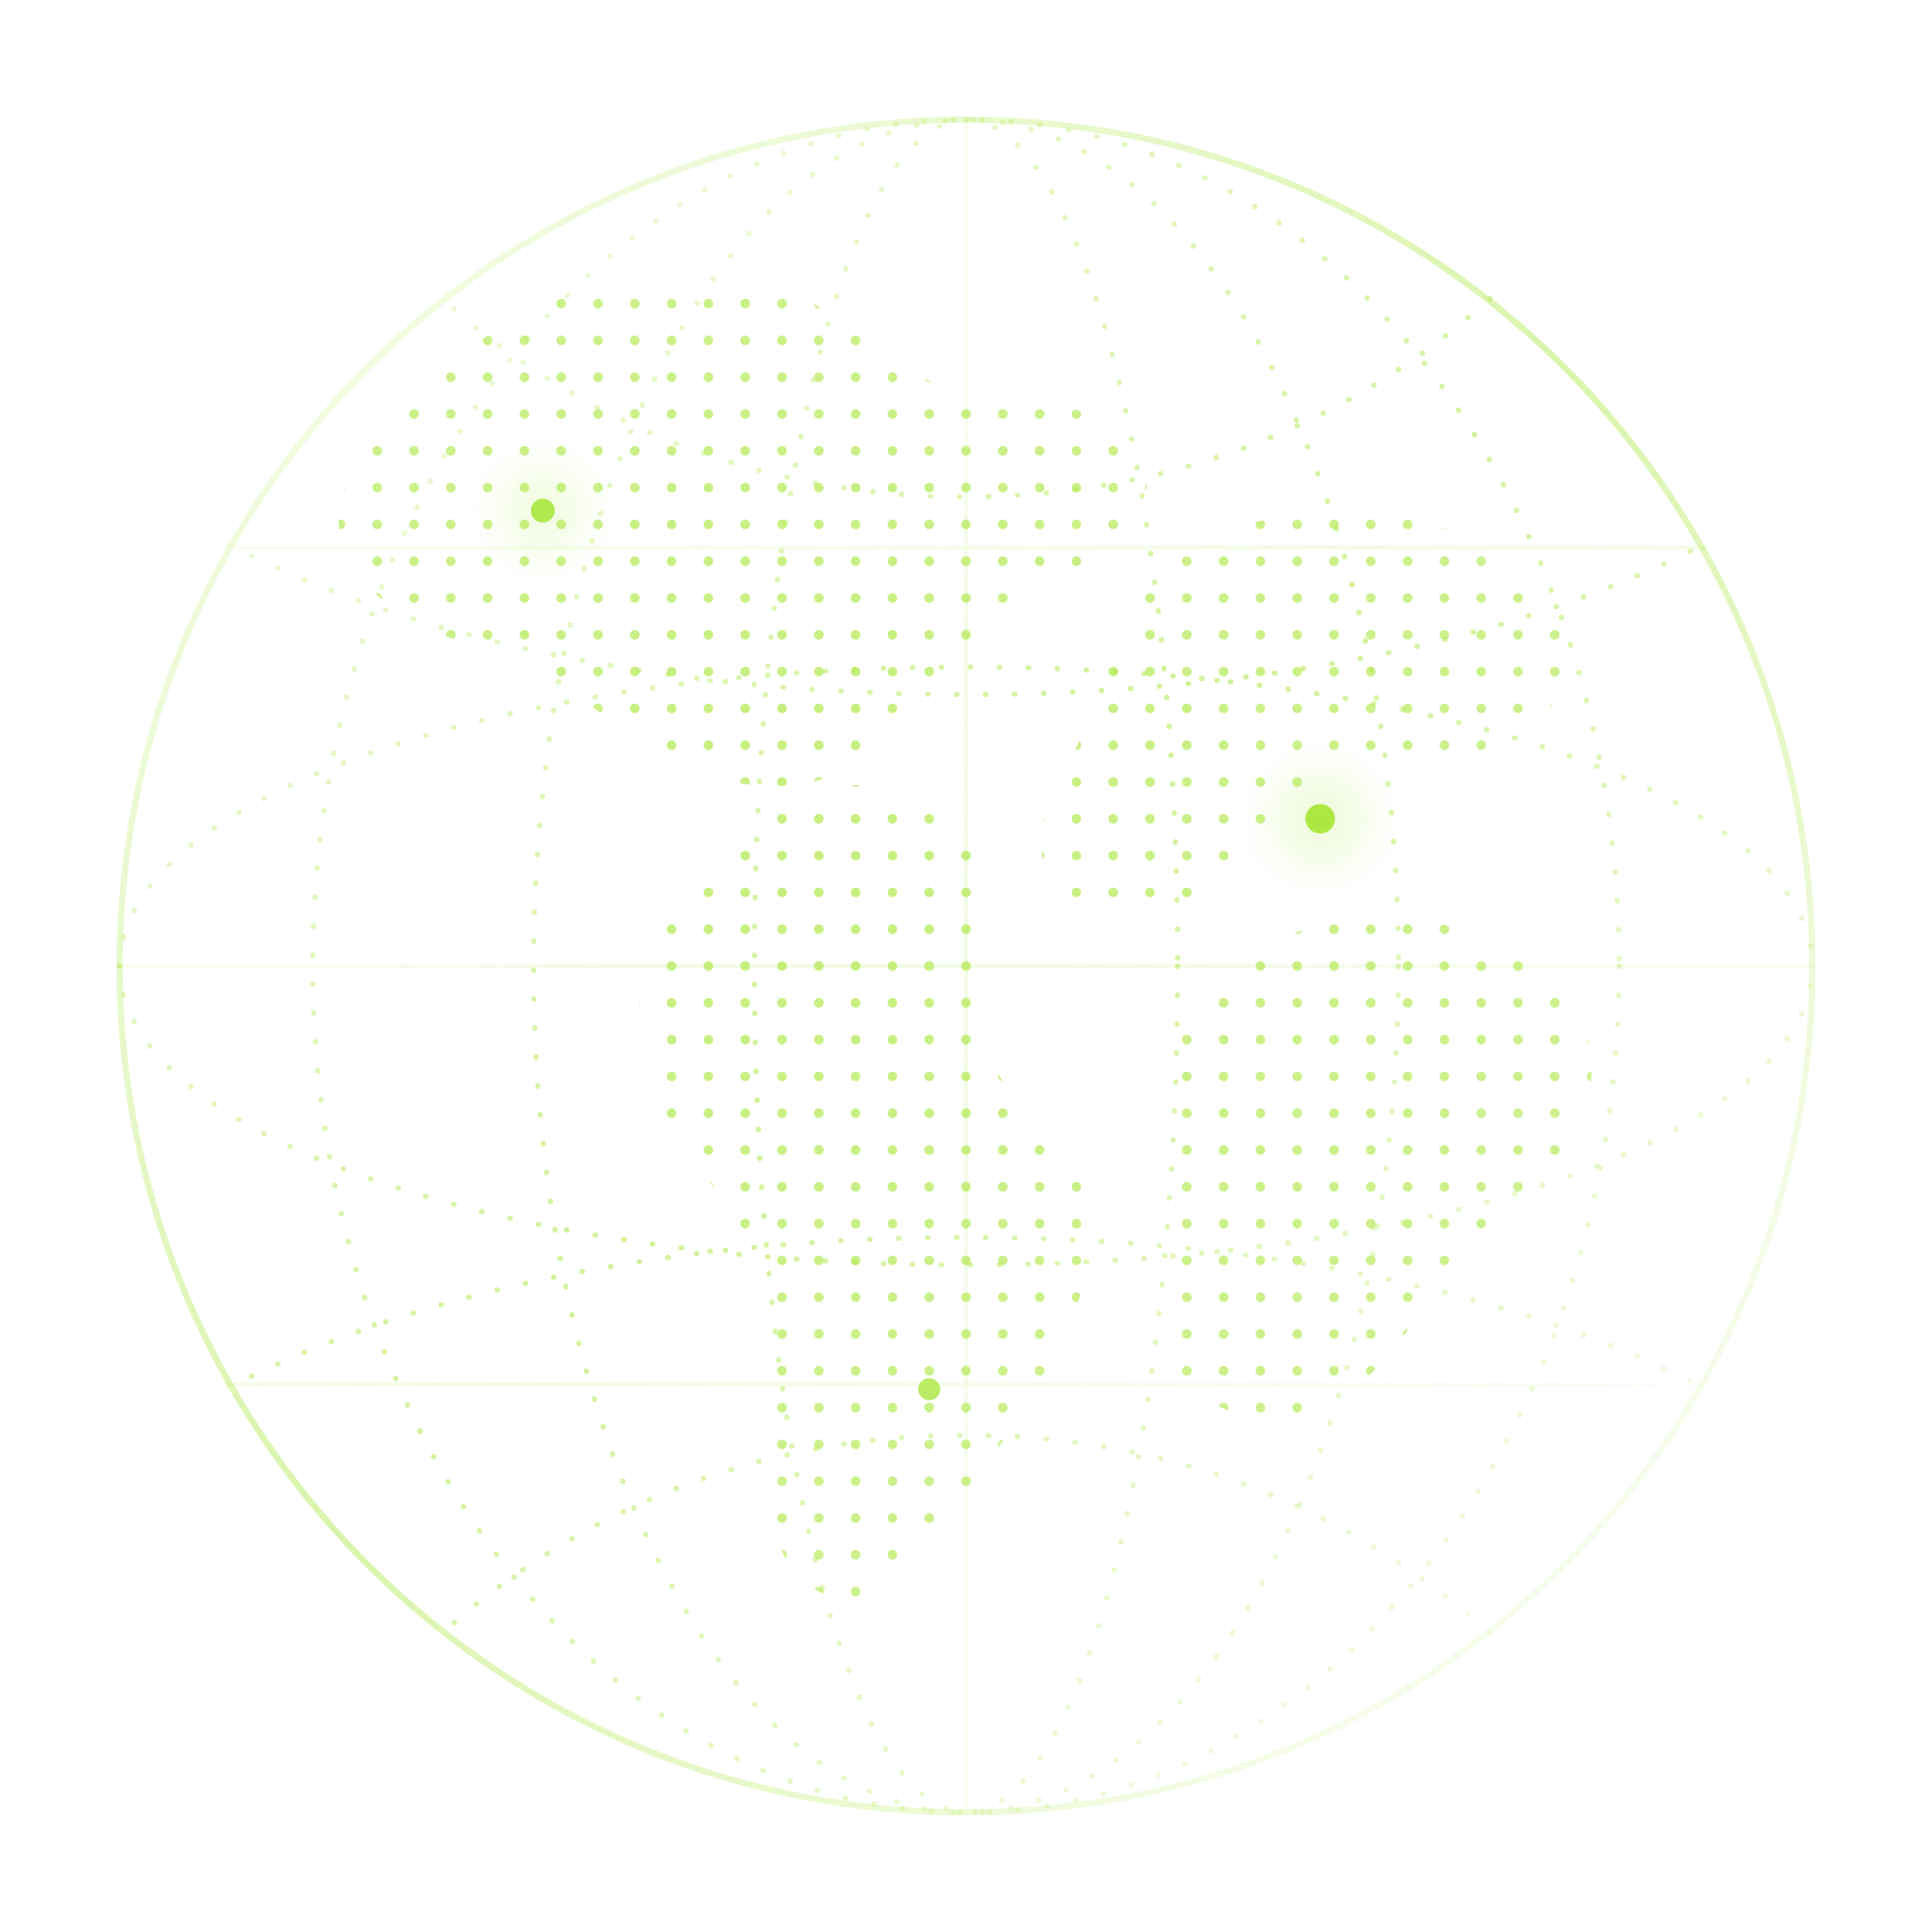
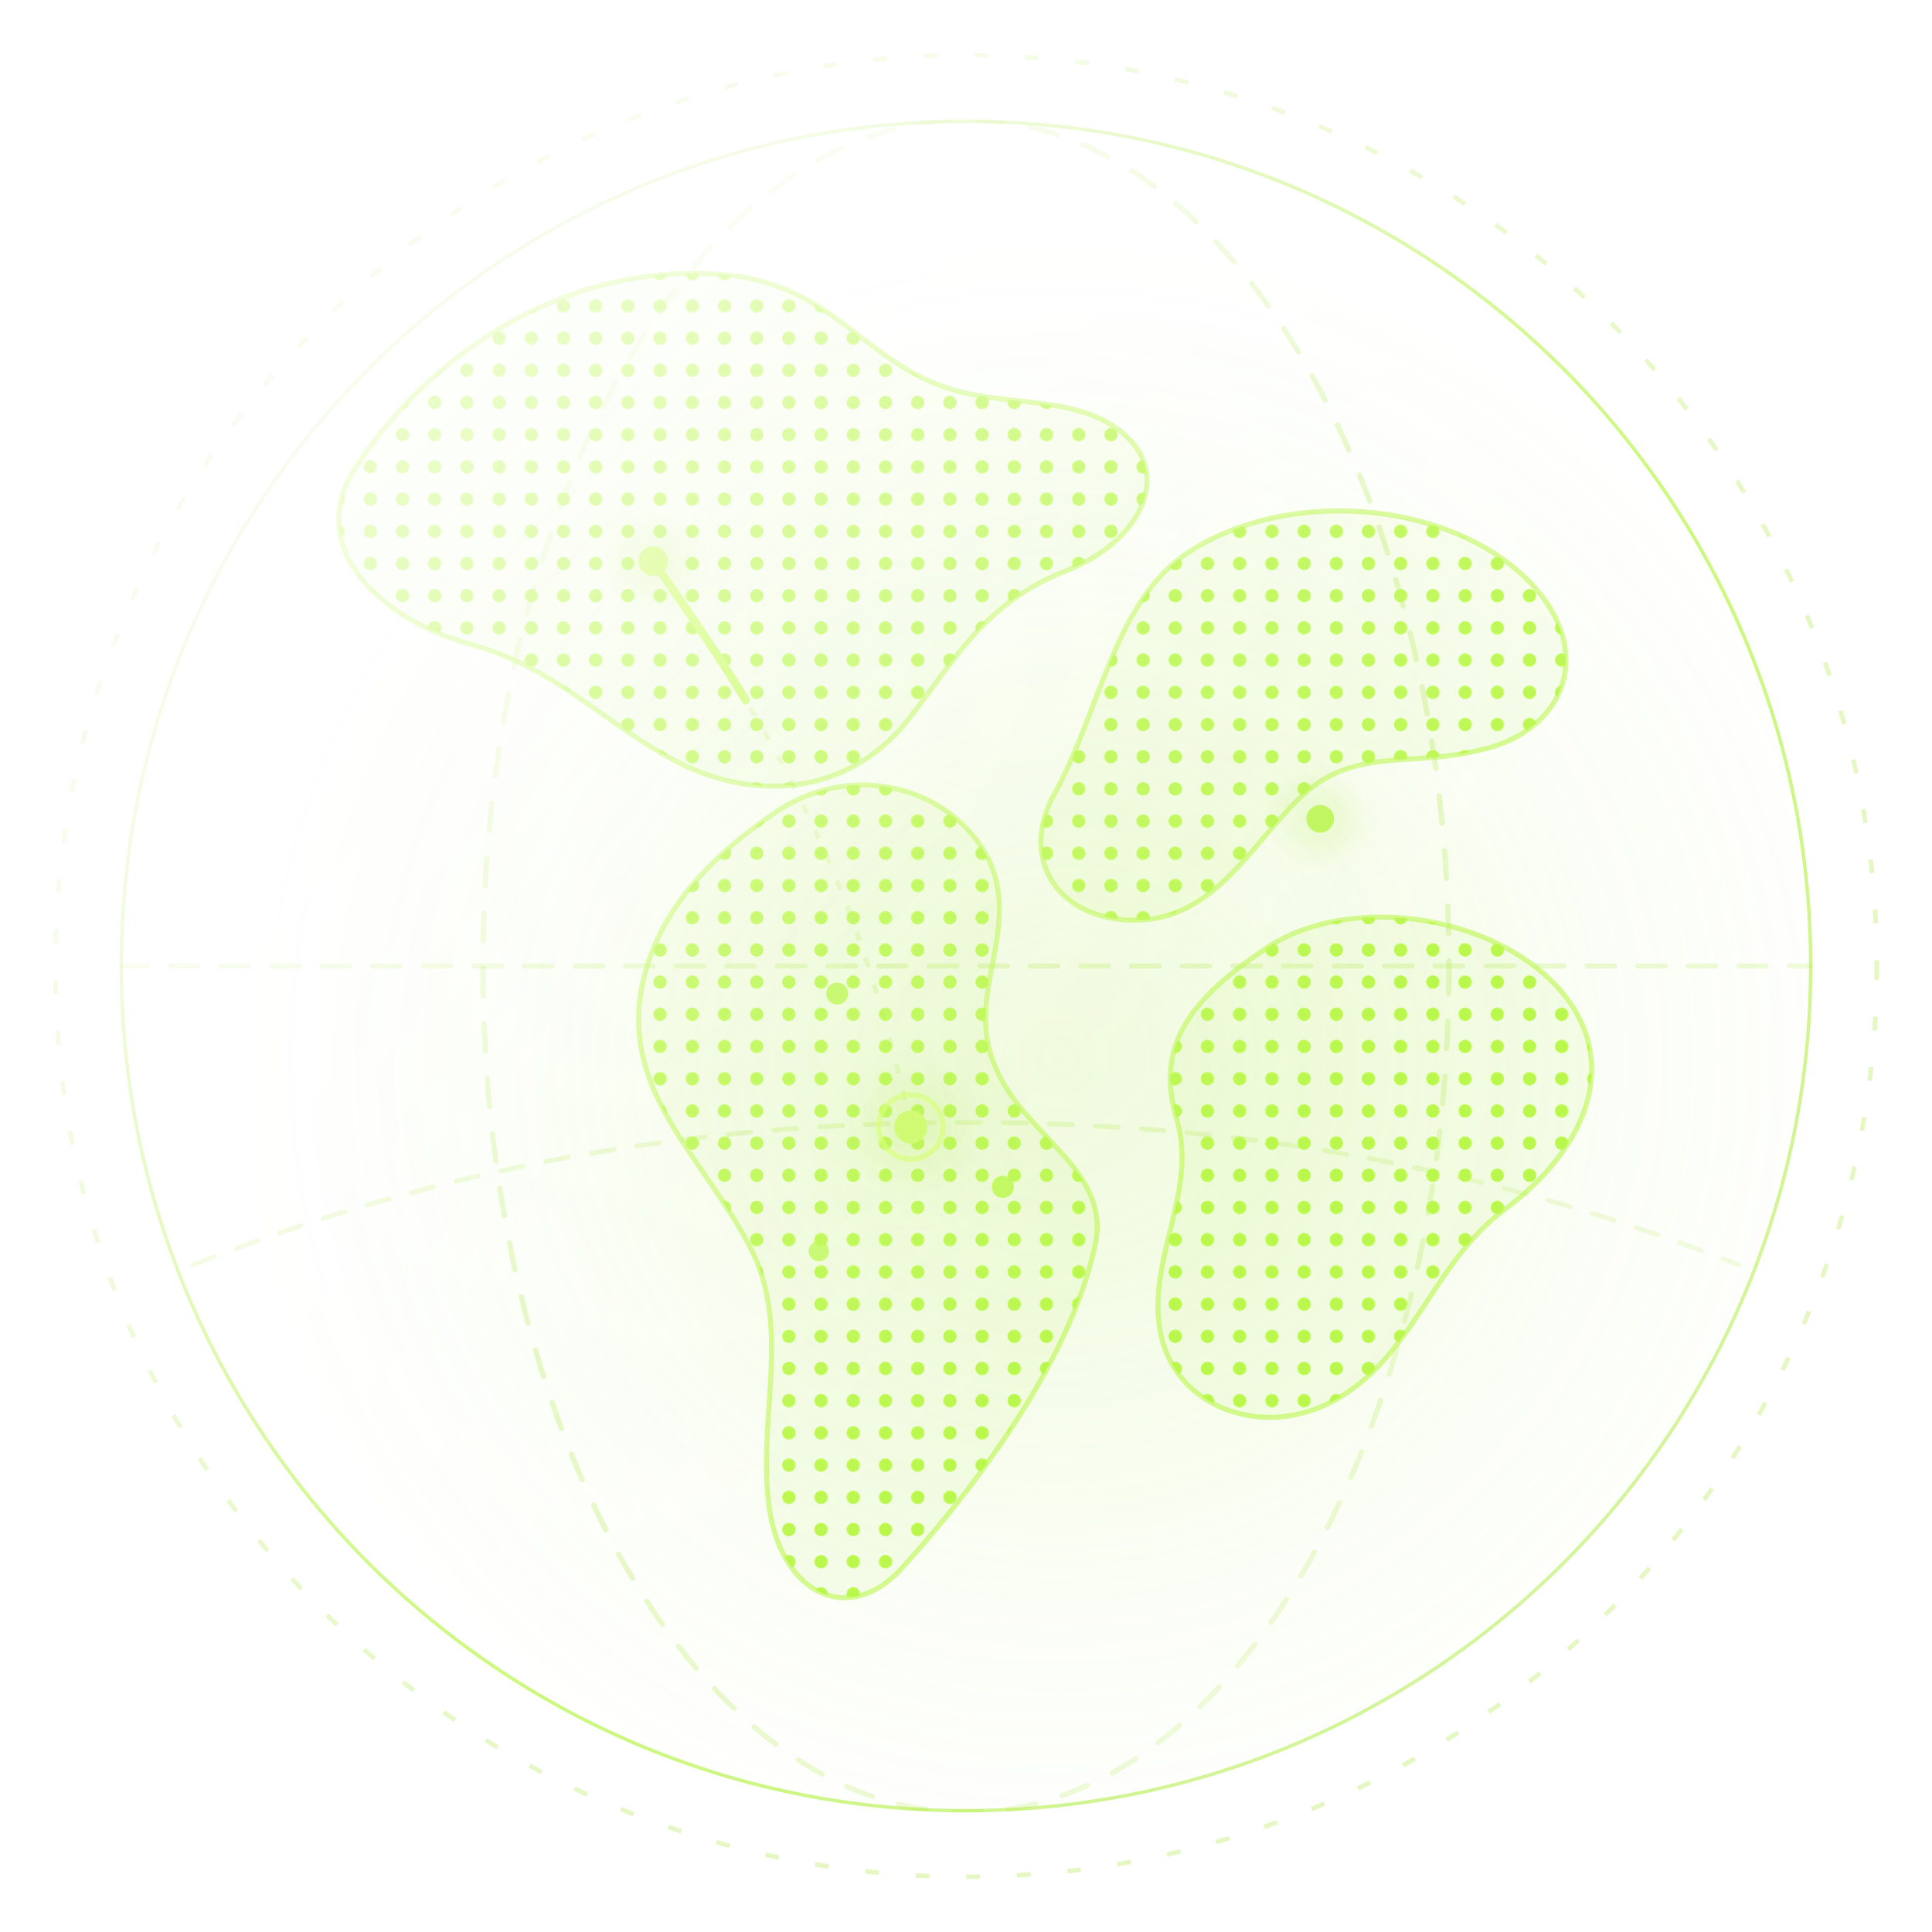
- <svg xmlns="http://www.w3.org/2000/svg" width="420" height="420" viewBox="0 0 420 420" fill="none">
+ <svg xmlns="http://www.w3.org/2000/svg" xmlns:xlink="http://www.w3.org/1999/xlink" width="420" height="420" viewBox="0 0 420 420" fill="none">
  <defs>
-     <radialGradient id="globe-fade" cx="0" cy="0" r="1" gradientUnits="userSpaceOnUse" gradientTransform="translate(178 182) rotate(45) scale(275)">
-       <stop stop-color="white" />
-       <stop offset="0.76" stop-color="white" stop-opacity="0.86" />
-       <stop offset="1" stop-color="white" stop-opacity="0" />
+     <radialGradient id="globe-depth" cx="230" cy="230" r="180" gradientUnits="userSpaceOnUse">
+       <stop offset="0" stop-color="#A8E63A" stop-opacity="0.18" />
+       <stop offset="0.65" stop-color="#A8E63A" stop-opacity="0.05" />
+       <stop offset="1" stop-color="#A8E63A" stop-opacity="0" />
    </radialGradient>
-     <linearGradient id="globe-line" x1="52" y1="48" x2="355" y2="372" gradientUnits="userSpaceOnUse">
-       <stop stop-color="#A8E63A" stop-opacity="0.16" />
-       <stop offset="0.5" stop-color="#A8E63A" stop-opacity="0.68" />
-       <stop offset="1" stop-color="#A8E63A" stop-opacity="0.12" />
-     </linearGradient>
-     <pattern id="land-dots" width="8" height="8" patternUnits="userSpaceOnUse">
-       <circle cx="2" cy="2" r="1.05" fill="#A8E63A" fill-opacity="0.72" />
-     </pattern>
-     <clipPath id="sphere">
-       <circle cx="210" cy="210" r="185" />
+     <linearGradient id="globe-stroke" x1="80" y1="80" x2="380" y2="380" gradientUnits="userSpaceOnUse">
+       <stop stop-color="#A8E63A" stop-opacity="0.35" />
+       <stop offset="0.5" stop-color="#BAF74D" stop-opacity="0.85" />
+       <stop offset="1" stop-color="#A8E63A" stop-opacity="0.45" />
+     </linearGradient>
+     <linearGradient id="subtle-line" x1="60" y1="60" x2="360" y2="360" gradientUnits="userSpaceOnUse">
+       <stop stop-color="#A8E63A" stop-opacity="0.2" />
+       <stop offset="0.5" stop-color="#A8E63A" stop-opacity="0.55" />
+       <stop offset="1" stop-color="#A8E63A" stop-opacity="0.25" />
+     </linearGradient>
+     <linearGradient id="arc-stroke" x1="198" y1="245" x2="142" y2="122" gradientUnits="userSpaceOnUse">
+       <stop stop-color="#D4FF70" stop-opacity="1" />
+       <stop offset="0.5" stop-color="#BAF74D" stop-opacity="0.95" />
+       <stop offset="1" stop-color="#D4FF70" stop-opacity="1" />
+     </linearGradient>
+     <pattern id="land-dots-1" width="14" height="14" patternUnits="userSpaceOnUse">
+       <circle cx="3.5" cy="3.5" r="1.45" fill="#BAF74D" />
+     </pattern>
+     <pattern id="land-dots-2" width="14" height="14" patternUnits="userSpaceOnUse">
+       <circle cx="10.5" cy="3.5" r="1.45" fill="#BAF74D" />
+     </pattern>
+     <pattern id="land-dots-3" width="14" height="14" patternUnits="userSpaceOnUse">
+       <circle cx="3.5" cy="10.5" r="1.45" fill="#BAF74D" />
+     </pattern>
+     <pattern id="land-dots-4" width="14" height="14" patternUnits="userSpaceOnUse">
+       <circle cx="10.5" cy="10.5" r="1.45" fill="#BAF74D" />
+     </pattern>
+     <linearGradient id="corner-clearance" x1="20" y1="20" x2="320" y2="320" gradientUnits="userSpaceOnUse">
+       <stop offset="0" stop-color="white" stop-opacity="0.12" />
+       <stop offset="0.28" stop-color="white" stop-opacity="0.35" />
+       <stop offset="0.58" stop-color="white" stop-opacity="0.85" />
+       <stop offset="0.8" stop-color="white" stop-opacity="1" />
+       <stop offset="1" stop-color="white" stop-opacity="1" />
+     </linearGradient>
+     <mask id="globe-mask">
+       <rect width="420" height="420" fill="url(#corner-clearance)" />
+     </mask>
+     <clipPath id="sphere-clip">
+       <circle cx="210" cy="210" r="184" />
    </clipPath>
-     <mask id="soft-sphere">
-       <circle cx="210" cy="210" r="188" fill="url(#globe-fade)" />
-     </mask>
-     <filter id="dot-glow" x="-100%" y="-100%" width="300%" height="300%">
-       <feGaussianBlur stdDeviation="4" />
-     </filter>
-   </defs>
-   <g mask="url(#soft-sphere)" clip-path="url(#sphere)" stroke="url(#globe-line)" stroke-linecap="round" vector-effect="non-scaling-stroke">
-     <circle cx="210" cy="210" r="184" stroke-width="1.35" opacity="0.72" />
-     <g stroke-width="1.15" stroke-dasharray="0.1 6.2" opacity="0.82">
-       <ellipse cx="210" cy="210" rx="142" ry="184" />
-       <ellipse cx="210" cy="210" rx="94" ry="184" />
-       <ellipse cx="210" cy="210" rx="46" ry="184" />
-       <path d="M26 210C26 174 108 145 210 145C312 145 394 174 394 210" />
-       <path d="M26 210C26 246 108 275 210 275C312 275 394 246 394 210" />
-       <path d="M49 118C89 139 146 151 210 151C274 151 331 139 371 118" />
-       <path d="M49 302C89 281 146 269 210 269C274 269 331 281 371 302" />
-       <path d="M94 63C124 91 164 108 210 108C256 108 296 91 326 63" />
-       <path d="M94 357C124 329 164 312 210 312C256 312 296 329 326 357" />
-     </g>
-     <g stroke-width="0.85" opacity="0.22">
-       <path d="M26 210H394" />
-       <path d="M48 119H372" />
-       <path d="M48 301H372" />
-       <path d="M210 26V394" />
-     </g>
-     <g fill="url(#land-dots)" stroke="none" opacity="0.9">
+     <g id="continent-shapes">
      <path d="M77 102C96 73 128 56 160 60C181 63 188 78 205 84C218 89 236 85 246 96C254 105 247 118 232 124C214 131 208 143 197 157C184 173 164 174 148 166C132 158 121 145 102 140C84 135 66 120 77 102Z" />
      <path d="M168 177C185 165 207 171 215 187C222 202 210 216 216 231C222 247 242 254 238 271C233 294 215 320 196 341C184 354 169 346 167 326C165 307 172 288 163 271C153 252 137 239 139 218C141 201 152 188 168 177Z" />
      <path d="M257 121C278 106 315 108 333 127C347 142 340 159 322 163C306 167 294 162 282 174C271 185 263 201 245 200C229 199 222 186 229 173C239 155 242 132 257 121Z" />
      <path d="M274 207C293 193 329 199 342 219C352 235 342 252 327 263C311 275 307 296 289 305C273 313 254 305 252 288C250 273 260 259 256 244C251 228 258 218 274 207Z" />
    </g>
-   </g>
-   <g fill="#A8E63A">
-     <circle cx="118" cy="111" r="2.6" opacity="0.88" />
-     <circle cx="118" cy="111" r="10" opacity="0.14" filter="url(#dot-glow)" />
-     <circle cx="287" cy="178" r="3.2" opacity="0.95" />
-     <circle cx="287" cy="178" r="11" opacity="0.16" filter="url(#dot-glow)" />
-     <circle cx="202" cy="302" r="2.4" opacity="0.78" />
+     <filter id="soft-glow" x="-100%" y="-100%" width="300%" height="300%">
+       <feGaussianBlur stdDeviation="3.5" />
+     </filter>
+     <filter id="hub-pulse" x="-100%" y="-100%" width="300%" height="300%">
+       <feGaussianBlur stdDeviation="6" />
+     </filter>
+     <style>
+       .orbit-ring {
+         transform-origin: 210px 210px;
+         animation: orbitRotate 45s linear infinite;
+       }
+       @keyframes orbitRotate {
+         from { transform: rotate(0deg); }
+         to { transform: rotate(360deg); }
+       }
+ 
+       /* Linha que fica se redesenhando constantemente */
+       .arc-draw {
+         stroke-dasharray: 100;
+         stroke-dashoffset: 100;
+         animation: redrawArc 3.6s cubic-bezier(0.45, 0, 0.25, 1) infinite;
+       }
+ 
+       @keyframes redrawArc {
+         0% {
+           stroke-dashoffset: 100;
+           opacity: 0;
+         }
+         6% {
+           opacity: 1;
+         }
+         52% {
+           stroke-dashoffset: 0;
+           opacity: 1;
+         }
+         72% {
+           stroke-dashoffset: 0;
+           opacity: 1;
+         }
+         90% {
+           stroke-dashoffset: -100;
+           opacity: 0;
+         }
+         100% {
+           stroke-dashoffset: -100;
+           opacity: 0;
+         }
+       }
+ 
+       /* Piscar sutil e orgânico dos pontos mestres */
+       .blink-node-1 {
+         animation: blinkSoft 2.6s ease-in-out infinite alternate;
+       }
+       .blink-node-2 {
+         animation: blinkSoft 2.6s ease-in-out infinite alternate;
+         animation-delay: -0.85s;
+       }
+       .blink-node-3 {
+         animation: blinkSoft 2.6s ease-in-out infinite alternate;
+         animation-delay: -1.7s;
+       }
+ 
+       @keyframes blinkSoft {
+         0%, 20% {
+           opacity: 0.35;
+         }
+         65%, 100% {
+           opacity: 1;
+         }
+       }
+ 
+       /* Piscar alternado e suave dos pontinhos da matriz dos continentes */
+       .matrix-layer {
+         animation: matrixShimmer 3.8s ease-in-out infinite alternate;
+       }
+       .matrix-1 {
+         animation-delay: -0.0s;
+       }
+       .matrix-2 {
+         animation-delay: -0.95s;
+       }
+       .matrix-3 {
+         animation-delay: -1.90s;
+       }
+       .matrix-4 {
+         animation-delay: -2.85s;
+       }
+ 
+       @keyframes matrixShimmer {
+         0%, 15% {
+           opacity: 0.35;
+         }
+         50% {
+           opacity: 0.95;
+         }
+         85%, 100% {
+           opacity: 0.35;
+         }
+       }
+ 
+       .hub-ripple {
+         transform-origin: 198px 245px;
+         animation: hubPulse 3.6s ease-out infinite;
+       }
+       @keyframes hubPulse {
+         0% { transform: scale(0.9); opacity: 0.75; }
+         55% { transform: scale(1.5); opacity: 0; }
+         100% { transform: scale(1.5); opacity: 0; }
+       }
+ 
+       @media (prefers-reduced-motion: reduce) {
+         .orbit-ring, .arc-draw, .blink-node-1, .blink-node-2, .blink-node-3, .hub-ripple, .matrix-layer {
+           animation: none !important;
+         }
+       }
+     </style>
+   </defs>
+   <g mask="url(#globe-mask)">
+     <circle cx="210" cy="210" r="184" fill="url(#globe-depth)" />
+     <circle class="orbit-ring" cx="210" cy="210" r="198" stroke="#A8E63A" stroke-width="1" stroke-dasharray="3 8" opacity="0.3" />
+     <g clip-path="url(#sphere-clip)">
+       <circle cx="210" cy="210" r="184" stroke="url(#globe-stroke)" stroke-width="1.5" opacity="0.9" />
+       <g stroke="url(#subtle-line)" stroke-linecap="round" vector-effect="non-scaling-stroke">
+         <path d="M26 210H394" stroke-width="1.1" stroke-dasharray="6 5" opacity="0.5" />
+         <ellipse cx="210" cy="210" rx="105" ry="184" stroke-width="1.15" stroke-dasharray="6 6" opacity="0.55" />
+         <path d="M42 275C95 254 150 244 210 244C270 244 325 254 378 275" stroke-width="1.05" stroke-dasharray="5 5" opacity="0.45" />
+       </g>
+       <use xlink:href="#continent-shapes" href="#continent-shapes" fill="#A8E63A" fill-opacity="0.08" stroke="#BAF74D" stroke-width="1.1" stroke-opacity="0.6" stroke-linejoin="round" />
+       <use class="matrix-layer matrix-1" xlink:href="#continent-shapes" href="#continent-shapes" fill="url(#land-dots-1)" stroke="none" />
+       <use class="matrix-layer matrix-2" xlink:href="#continent-shapes" href="#continent-shapes" fill="url(#land-dots-2)" stroke="none" />
+       <use class="matrix-layer matrix-3" xlink:href="#continent-shapes" href="#continent-shapes" fill="url(#land-dots-3)" stroke="none" />
+       <use class="matrix-layer matrix-4" xlink:href="#continent-shapes" href="#continent-shapes" fill="url(#land-dots-4)" stroke="none" />
+       <path d="M198 245 C 185 182, 160 148, 142 122" fill="none" stroke="#A8E63A" stroke-width="1" stroke-dasharray="2 4" opacity="0.22" />
+       <path class="arc-draw" pathLength="100" d="M198 245 C 185 182, 160 148, 142 122" fill="none" stroke="url(#arc-stroke)" stroke-width="1.8" stroke-linecap="round" />
+     </g>
+     <g fill="#A8E63A">
+       <g class="blink-node-2">
+         <circle cx="142" cy="122" r="3.2" fill="#D4FF70" opacity="0.95" />
+         <circle cx="142" cy="122" r="8" opacity="0.18" filter="url(#soft-glow)" />
+       </g>
+       <g class="blink-node-1">
+         <circle cx="198" cy="245" r="3.6" fill="#D4FF70" opacity="1" />
+         <circle cx="198" cy="245" r="10" opacity="0.25" filter="url(#hub-pulse)" />
+       </g>
+       <circle class="hub-ripple" cx="198" cy="245" r="7" fill="none" stroke="#D4FF70" stroke-width="1.2" opacity="0.65" />
+       <circle class="blink-node-3" cx="182" cy="216" r="2.4" fill="#BAF74D" opacity="0.88" />
+       <circle class="blink-node-2" cx="178" cy="272" r="2.2" fill="#BAF74D" opacity="0.8" />
+       <circle class="blink-node-1" cx="218" cy="258" r="2.4" fill="#BAF74D" opacity="0.88" />
+       <g class="blink-node-3">
+         <circle cx="287" cy="178" r="3" fill="#BAF74D" opacity="0.9" />
+         <circle cx="287" cy="178" r="8" opacity="0.18" filter="url(#soft-glow)" />
+       </g>
+     </g>
  </g>
</svg>
